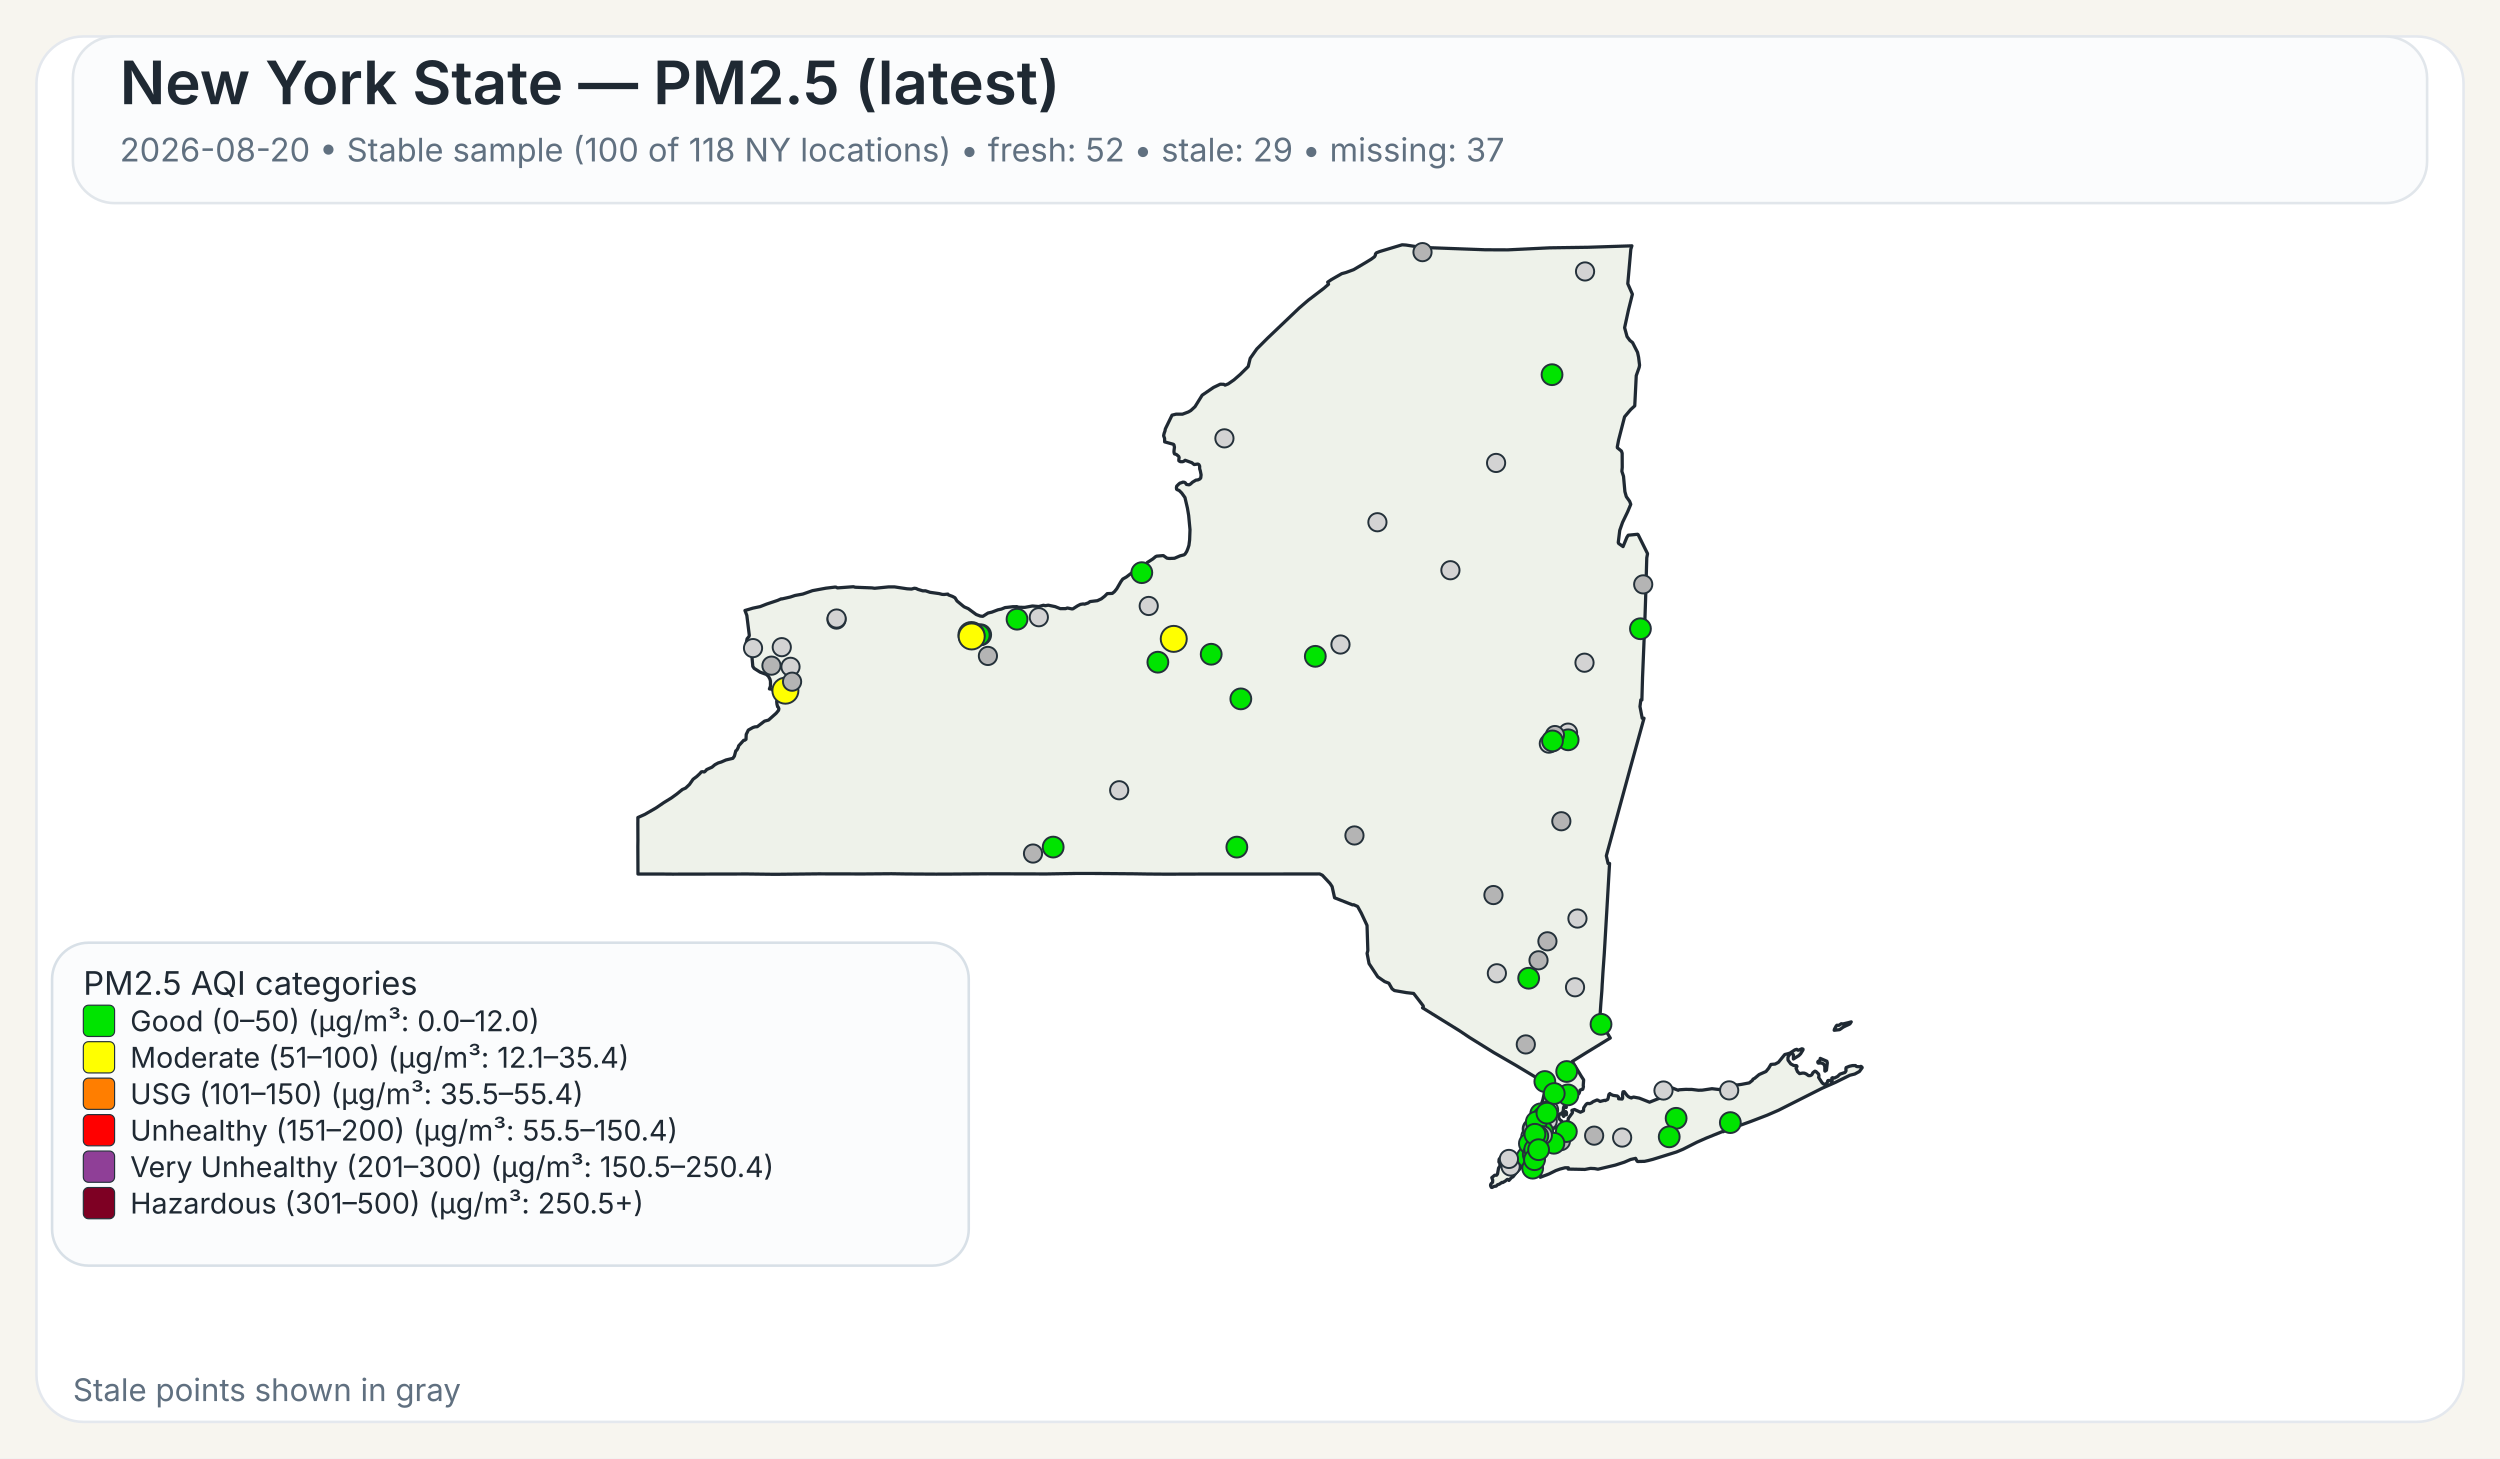
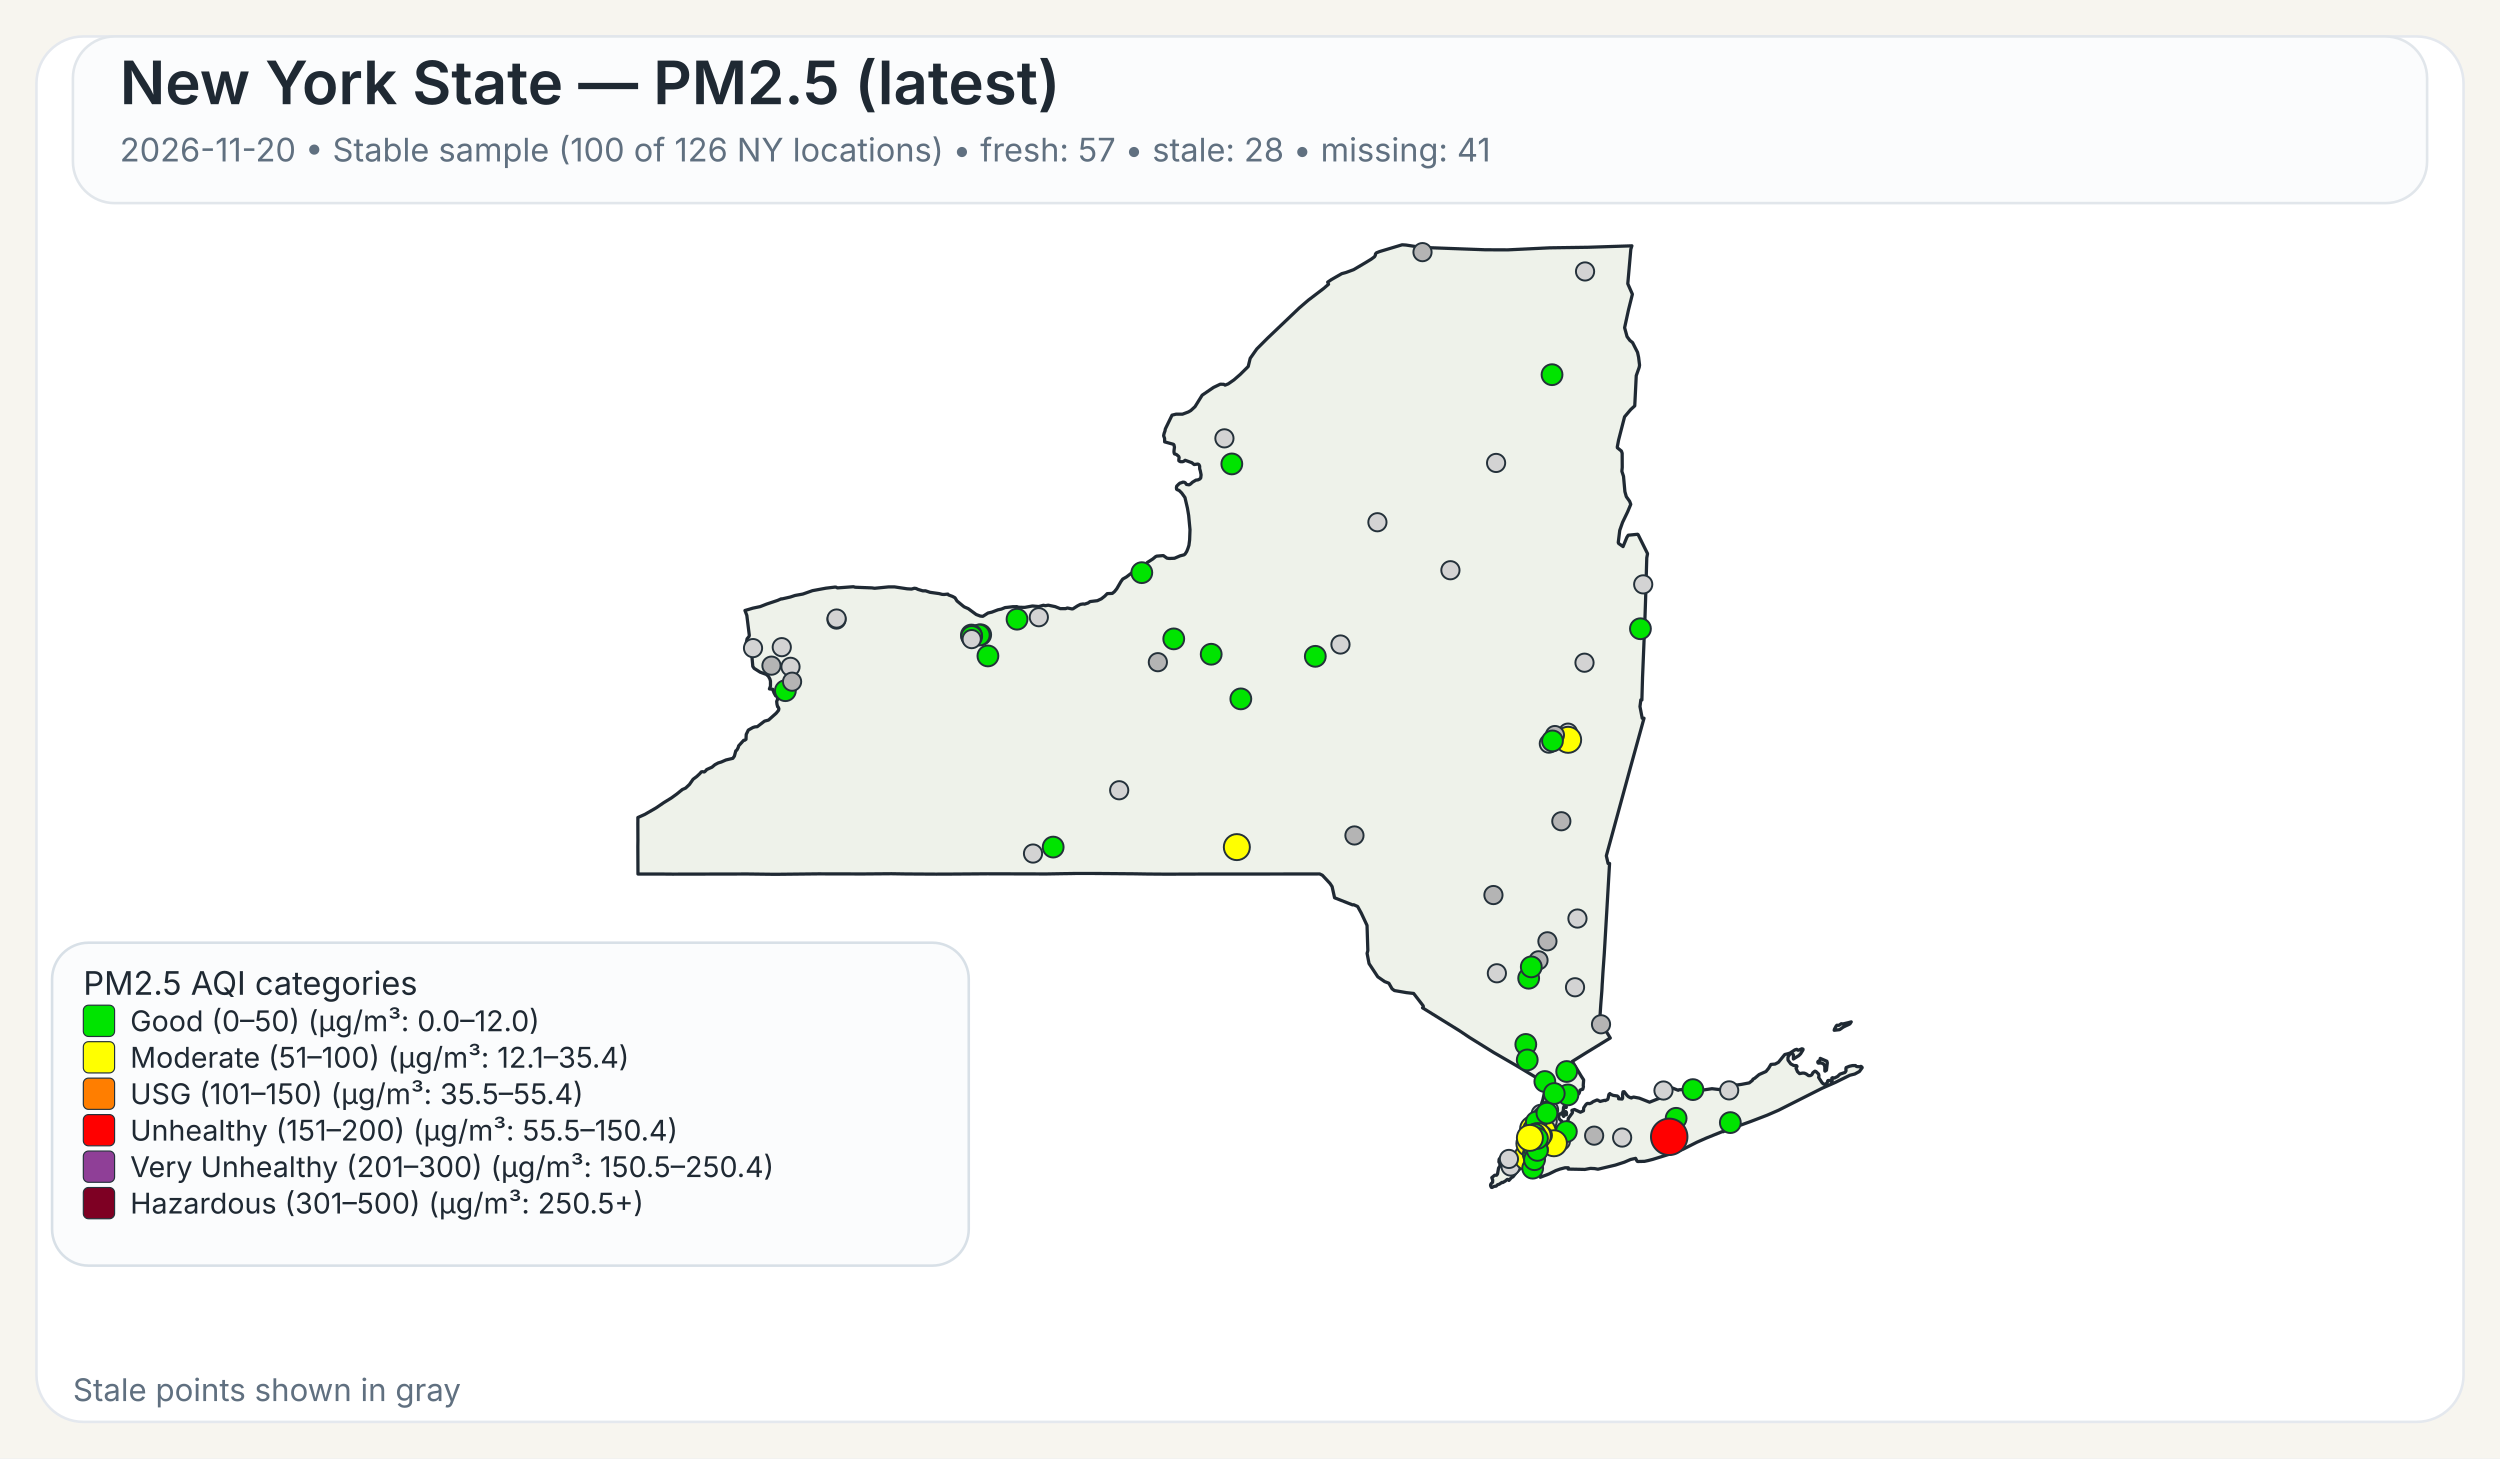
<svg xmlns="http://www.w3.org/2000/svg" width="960" height="560">
  <rect x="0" y="0" width="960" height="560" fill="#F7F5EF" />
  <rect x="14" y="14" width="932" height="532" rx="18" ry="18" fill="#FFFFFF" stroke="#E4E8EE" stroke-width="1" />
  <rect x="28" y="14" width="904" height="64" rx="16" ry="16" fill="#FBFCFD" stroke="#E1E6EB" stroke-width="1" />
  <text x="46" y="40" font-family="Public Sans, Inter, Aptos, Segoe UI, Arial, sans-serif" font-size="23" font-weight="600" fill="#1F2933">New York State — PM2.5 (latest)</text>
-   <text x="46" y="62" font-family="Public Sans, Inter, Aptos, Segoe UI, Arial, sans-serif" font-size="12.5" font-weight="400" fill="#607080">2026-08-20 • Stable sample (100 of 118 NY locations) • fresh: 52 • stale: 29 • missing: 37</text>
+   <text x="46" y="62" font-family="Public Sans, Inter, Aptos, Segoe UI, Arial, sans-serif" font-size="12.5" font-weight="400" fill="#607080">2026-11-20 • Stable sample (100 of 126 NY locations) • fresh: 57 • stale: 28 • missing: 41</text>
  <path d="M601.06,426.90 L601.23,426.83 L601.48,427.07 L601.55,427.32 L601.50,428.06 L601.28,428.08 L601.08,427.81 L601.04,427.27 L601.06,426.90 Z" fill="#EEF2EA" stroke="#1F2933" stroke-width="1.25" stroke-linejoin="round" />
  <path d="M585.16,439.66 L585.21,439.61 L585.24,439.63 L585.33,439.75 L585.00,440.50 L584.94,440.59 L584.83,440.54 L584.77,440.43 L584.80,440.38 L585.16,439.66 Z" fill="#EEF2EA" stroke="#1F2933" stroke-width="1.25" stroke-linejoin="round" />
  <path d="M579.00,452.87 L578.74,452.93 L578.02,453.54 L577.00,454.12 L576.75,454.04 L575.70,454.75 L575.07,454.93 L574.52,455.48 L573.72,455.58 L572.92,456.00 L572.71,455.95 L572.45,455.50 L572.36,455.05 L572.56,454.57 L573.14,454.01 L573.21,453.18 L572.85,452.21 L573.97,451.28 L574.68,451.28 L575.04,450.81 L575.45,448.53 L575.88,447.92 L575.97,447.53 L575.92,446.38 L575.63,446.32 L575.58,446.12 L575.66,445.16 L576.32,444.30 L576.87,444.03 L577.23,444.07 L577.46,444.30 L578.49,444.56 L580.44,444.30 L582.44,443.79 L583.07,443.83 L583.44,444.38 L583.57,445.77 L584.00,446.72 L584.43,447.38 L584.07,448.20 L583.53,448.95 L582.19,450.36 L580.96,451.93 L580.89,451.88 L580.35,452.27 L579.42,453.28 L579.25,452.99 L579.00,452.87 Z" fill="#EEF2EA" stroke="#1F2933" stroke-width="1.25" stroke-linejoin="round" />
  <path d="M698.65,407.28 L698.89,406.98 L698.98,406.42 L701.51,407.51 L701.69,408.12 L701.35,410.97 L700.83,411.31 L700.74,411.25 L700.74,409.57 L700.38,408.71 L700.19,408.52 L699.35,408.18 L698.24,408.24 L698.08,408.08 L698.02,407.81 L698.15,407.57 L698.65,407.28 Z" fill="#EEF2EA" stroke="#1F2933" stroke-width="1.25" stroke-linejoin="round" />
  <path d="M709.87,392.68 L710.87,392.40 L710.37,393.17 L709.71,393.51 L708.74,393.94 L707.77,394.42 L706.83,395.10 L706.37,395.39 L704.33,395.63 L704.44,395.18 L704.77,394.57 L705.12,393.94 L705.39,393.69 L706.11,393.74 L707.05,393.11 L707.70,393.19 L709.32,392.81 L709.87,392.68 Z" fill="#EEF2EA" stroke="#1F2933" stroke-width="1.25" stroke-linejoin="round" />
  <path d="M601.43,424.75 L601.44,424.82 L601.44,424.87 L601.44,424.97 L601.48,425.16 L601.44,425.24 L601.21,425.31 L600.95,425.08 L600.95,424.92 L601.10,424.88 L601.13,424.65 L601.23,424.58 L601.37,424.64 L601.42,424.70 L601.43,424.75 Z" fill="#EEF2EA" stroke="#1F2933" stroke-width="1.25" stroke-linejoin="round" />
  <path d="M623.05,163.10 L621.53,169.00 L621.04,171.61 L621.07,171.95 L622.62,173.20 L622.91,174.06 L622.94,179.46 L622.80,180.98 L623.43,182.92 L623.96,188.79 L624.50,190.70 L624.50,190.71 L625.79,192.51 L626.21,193.67 L625.60,195.12 L625.01,196.54 L623.06,200.59 L622.75,201.47 L621.98,203.67 L621.41,208.34 L621.56,208.68 L623.25,209.89 L624.72,206.33 L625.25,205.52 L628.84,205.16 L629.06,205.34 L632.45,212.18 L632.66,212.61 L632.36,214.21 L632.03,225.74 L632.03,225.80 L632.02,226.34 L632.00,227.05 L631.90,230.25 L631.64,238.09 L631.03,253.00 L630.74,259.97 L630.73,260.06 L630.73,260.23 L630.48,268.80 L630.08,268.74 L629.75,271.32 L630.61,275.80 L631.30,275.80 L628.80,284.88 L626.09,294.70 L622.63,307.38 L616.83,328.64 L617.50,331.57 L618.07,331.57 L617.02,349.62 L617.02,349.66 L616.71,354.88 L616.28,362.25 L616.04,366.27 L615.53,373.42 L615.30,377.22 L615.29,377.28 L615.29,377.35 L615.28,377.44 L615.28,377.49 L615.27,377.53 L615.19,379.03 L615.19,379.14 L615.18,379.18 L615.18,379.35 L615.17,379.49 L615.12,380.31 L615.09,380.73 L615.08,380.89 L614.72,385.46 L614.66,386.30 L614.29,391.98 L618.35,398.60 L616.75,399.56 L616.45,399.75 L610.52,403.39 L609.46,404.03 L609.01,404.31 L603.77,407.58 L605.77,410.89 L606.19,411.58 L606.62,412.29 L607.18,413.23 L608.08,414.62 L608.12,414.70 L607.96,416.83 L608.04,417.28 L607.81,418.17 L607.68,418.35 L607.54,418.27 L606.73,418.62 L606.42,419.73 L606.23,420.03 L605.55,420.48 L604.13,421.08 L603.54,421.65 L602.05,422.64 L600.59,424.82 L600.46,425.17 L600.38,425.37 L600.34,426.13 L600.15,426.98 L600.19,427.32 L600.39,427.51 L600.54,427.87 L600.54,428.09 L600.53,428.27 L600.60,428.55 L600.51,428.65 L600.44,428.71 L600.35,428.62 L600.18,428.29 L600.01,427.93 L600.10,427.54 L599.94,427.19 L599.85,427.21 L599.64,427.48 L599.51,427.81 L599.07,427.70 L598.72,427.92 L598.55,428.85 L598.57,429.17 L598.77,429.63 L599.21,430.17 L599.64,430.41 L600.31,431.59 L600.59,432.07 L600.90,432.04 L601.36,431.60 L601.36,431.60 L602.21,429.98 L602.19,429.51 L603.74,427.42 L603.84,427.11 L603.60,426.42 L603.67,426.33 L604.61,426.05 L606.88,427.09 L607.17,426.96 L608.05,426.54 L608.14,425.40 L608.93,424.24 L609.36,423.80 L609.77,423.70 L610.33,423.82 L611.26,423.43 L611.66,423.07 L613.16,422.42 L613.38,422.39 L614.46,422.95 L616.17,422.51 L616.43,422.62 L617.32,422.20 L617.49,421.82 L617.52,421.77 L617.81,420.28 L618.19,419.93 L618.22,419.96 L618.50,420.18 L618.60,420.26 L618.84,420.36 L619.48,420.63 L619.66,420.66 L619.90,420.69 L620.59,420.79 L621.03,420.85 L621.08,420.86 L621.49,421.26 L621.50,421.39 L621.55,421.93 L622.90,422.03 L623.09,421.64 L623.06,420.27 L623.21,419.33 L623.28,419.23 L623.69,419.22 L624.78,420.64 L625.29,421.11 L626.07,421.51 L626.50,421.62 L626.59,421.46 L627.35,421.28 L629.51,421.69 L629.51,421.69 L633.42,423.24 L638.19,421.34 L638.36,420.84 L638.45,419.18 L638.68,418.35 L640.49,417.89 L642.20,417.80 L644.45,418.67 L644.65,418.48 L647.29,418.32 L649.72,418.35 L652.18,418.65 L653.70,418.61 L657.40,418.06 L660.48,418.42 L661.32,417.62 L664.03,416.80 L665.53,416.46 L666.97,416.64 L668.73,416.40 L671.71,415.83 L672.90,414.88 L673.16,414.40 L673.82,414.05 L675.50,412.63 L678.13,411.46 L679.12,410.27 L680.04,408.74 L681.66,408.60 L682.91,407.93 L685.34,404.94 L686.69,404.59 L687.35,404.38 L689.21,403.16 L689.94,402.93 L690.28,403.23 L690.57,403.30 L691.93,402.73 L692.35,402.87 L692.38,403.11 L691.44,404.66 L690.75,405.35 L688.66,406.65 L688.68,405.06 L688.30,404.60 L687.92,404.54 L687.60,404.66 L687.09,405.06 L686.58,406.01 L686.59,407.08 L687.65,408.54 L688.81,409.15 L689.85,409.20 L690.06,409.50 L689.68,410.21 L690.24,411.51 L691.03,412.27 L692.17,412.06 L692.88,412.09 L693.59,412.39 L694.51,413.06 L695.19,413.03 L695.62,412.79 L695.84,412.56 L696.12,411.95 L696.83,411.38 L696.98,411.33 L697.37,411.49 L698.35,412.46 L698.48,413.14 L698.35,413.73 L699.60,415.66 L700.04,416.12 L700.44,416.32 L700.84,416.33 L701.58,415.93 L701.76,415.37 L701.81,415.13 L701.99,414.91 L702.86,414.89 L703.07,415.26 L703.12,415.25 L703.24,415.22 L703.45,415.13 L703.57,414.86 L703.45,414.38 L703.43,414.00 L703.70,413.83 L704.39,413.98 L705.62,413.37 L706.56,412.46 L708.48,411.82 L708.83,411.29 L708.88,410.85 L708.80,410.51 L708.92,409.94 L710.19,409.44 L711.31,409.19 L712.51,409.17 L712.73,409.44 L713.09,409.58 L714.27,409.63 L714.58,409.48 L714.99,409.75 L715.07,409.99 L714.02,411.45 L712.24,412.42 L710.34,412.90 L704.77,415.65 L699.71,417.88 L682.98,426.32 L678.57,428.24 L672.42,430.60 L662.20,434.30 L661.73,434.58 L661.49,434.51 L660.84,434.74 L655.19,437.03 L651.62,438.61 L646.31,441.30 L643.78,442.36 L638.41,444.04 L634.66,445.20 L632.83,445.67 L631.47,445.96 L631.32,445.96 L628.83,446.02 L628.63,445.87 L628.07,444.81 L626.15,445.24 L623.74,446.28 L621.85,446.89 L620.27,447.40 L613.61,448.98 L612.34,448.74 L610.73,448.66 L608.60,449.06 L605.36,448.99 L602.17,448.93 L602.19,448.77 L602.25,448.43 L600.97,448.42 L599.39,448.83 L599.07,448.91 L597.43,449.50 L594.79,450.81 L591.48,452.07 L591.48,451.26 L591.59,450.86 L591.41,450.49 L591.24,450.39 L590.88,450.18 L590.56,449.81 L590.00,449.87 L588.10,450.05 L587.46,450.03 L587.05,449.85 L586.87,449.72 L586.81,449.43 L587.15,448.99 L587.21,448.90 L587.49,448.42 L587.39,448.02 L586.94,447.62 L585.63,447.32 L585.23,446.64 L585.06,445.69 L585.31,444.71 L585.45,444.41 L585.68,443.96 L586.50,442.95 L586.37,441.37 L586.22,441.17 L586.16,441.08 L586.11,440.71 L586.29,440.19 L586.49,440.03 L586.59,439.53 L586.42,439.11 L586.13,438.91 L586.77,435.14 L587.04,434.58 L587.53,433.54 L588.00,432.56 L588.37,431.79 L590.66,426.98 L591.27,425.68 L591.55,425.09 L591.55,425.09 L591.90,424.00 L592.36,422.57 L592.47,422.24 L593.89,415.87 L593.37,415.86 L592.83,415.54 L585.14,410.91 L585.14,410.91 L582.09,409.08 L581.83,408.93 L574.90,404.92 L573.64,404.20 L565.84,399.35 L564.27,398.37 L560.37,395.76 L546.26,387.01 L546.57,386.68 L546.49,386.22 L542.83,381.48 L542.63,381.46 L540.06,381.17 L535.45,380.37 L534.54,379.69 L533.32,377.55 L531.70,376.93 L529.06,375.09 L525.71,370.01 L525.14,367.03 L524.96,366.10 L525.25,365.02 L524.94,355.37 L522.72,350.61 L521.32,348.08 L519.78,347.40 L519.41,347.49 L512.48,344.75 L511.52,340.44 L510.72,339.24 L507.79,336.09 L506.74,335.59 L502.43,335.60 L502.18,335.60 L499.75,335.60 L499.39,335.61 L499.35,335.61 L469.83,335.63 L469.66,335.63 L462.36,335.64 L461.30,335.63 L460.85,335.63 L460.00,335.64 L448.21,335.68 L447.85,335.68 L441.17,335.63 L440.91,335.63 L435.49,335.54 L435.46,335.54 L420.14,335.41 L418.99,335.41 L413.90,335.41 L413.83,335.41 L413.52,335.41 L412.93,335.41 L412.60,335.42 L411.23,335.45 L411.22,335.45 L408.74,335.48 L408.73,335.48 L401.77,335.60 L379.14,335.54 L372.91,335.59 L364.59,335.65 L360.26,335.66 L359.71,335.67 L347.88,335.60 L347.87,335.60 L342.30,335.51 L337.43,335.55 L331.40,335.60 L314.24,335.56 L297.70,335.74 L295.08,335.71 L287.13,335.61 L286.61,335.61 L258.23,335.67 L257.47,335.66 L253.93,335.63 L253.07,335.62 L253.07,335.63 L244.98,335.62 L244.93,325.04 L244.95,323.48 L244.96,322.52 L244.95,321.67 L244.95,321.16 L244.95,320.84 L244.93,316.08 L244.94,315.42 L244.94,313.93 L247.57,312.75 L251.88,310.27 L254.93,308.19 L257.77,306.44 L259.87,304.92 L262.02,303.17 L263.28,302.62 L264.74,301.24 L266.14,299.24 L267.54,298.19 L268.72,297.09 L269.32,296.39 L269.90,296.33 L270.33,296.44 L270.54,296.38 L271.04,295.92 L271.36,295.51 L273.40,294.60 L274.52,293.65 L275.81,292.96 L276.98,292.61 L278.76,291.83 L281.41,291.20 L282.01,290.34 L282.12,289.92 L282.55,288.31 L282.75,288.22 L283.00,287.95 L283.49,287.01 L283.63,286.42 L285.57,284.28 L285.90,284.29 L286.46,283.91 L286.55,282.02 L287.35,280.35 L289.13,279.36 L289.89,279.12 L290.78,279.05 L293.57,276.92 L295.12,276.50 L298.07,273.86 L298.97,272.76 L299.09,272.13 L298.79,271.45 L298.62,271.42 L298.36,270.43 L298.24,269.33 L298.55,268.66 L298.61,268.16 L298.25,267.28 L297.85,267.20 L297.24,266.09 L296.70,264.68 L295.46,264.54 L295.86,263.47 L295.86,261.59 L295.66,260.80 L295.08,259.71 L294.94,259.59 L294.28,258.99 L291.89,258.11 L289.57,256.64 L289.07,255.88 L288.57,250.10 L288.55,249.89 L286.78,249.43 L286.31,248.17 L286.88,245.30 L287.63,244.40 L287.73,243.95 L286.78,236.32 L286.06,234.43 L289.07,233.54 L291.93,232.93 L294.37,231.97 L298.62,230.55 L299.99,229.95 L300.12,230.02 L303.47,229.26 L305.29,228.66 L308.28,228.12 L312.00,226.81 L317.17,225.86 L320.65,225.44 L321.03,225.47 L321.59,225.76 L322.04,225.72 L327.70,225.30 L328.39,225.50 L334.82,225.75 L335.83,225.90 L341.09,225.38 L343.51,225.37 L348.32,226.10 L349.98,226.20 L350.03,226.20 L351.12,225.89 L351.79,225.98 L352.52,226.34 L354.31,226.87 L355.38,226.87 L357.13,227.45 L360.63,227.94 L361.77,228.24 L362.50,228.28 L363.98,228.13 L364.17,228.44 L365.74,229.01 L366.72,229.54 L367.48,230.77 L369.92,232.79 L370.31,233.07 L371.82,233.73 L373.38,234.88 L374.86,235.97 L376.42,236.57 L377.42,236.67 L379.40,235.40 L380.84,235.07 L383.21,234.17 L384.54,233.89 L385.93,233.32 L386.27,233.28 L386.83,233.22 L388.90,232.98 L390.48,232.95 L391.11,233.18 L393.48,233.24 L396.46,232.70 L398.89,232.91 L400.66,232.42 L401.43,232.58 L402.53,232.39 L405.18,232.95 L407.17,233.73 L409.20,233.71 L409.87,233.47 L411.66,233.83 L412.03,233.77 L413.80,232.63 L414.88,232.08 L415.91,231.92 L416.48,231.99 L417.81,231.55 L418.60,231.00 L421.39,230.66 L422.92,229.95 L424.23,228.91 L425.18,227.95 L425.69,227.93 L427.12,227.87 L427.93,227.21 L428.83,226.10 L430.44,223.32 L431.14,222.35 L431.96,221.89 L432.55,221.55 L435.18,219.53 L437.03,218.59 L437.61,217.92 L437.98,217.72 L438.51,217.88 L439.70,217.38 L440.56,215.99 L442.64,214.67 L443.82,213.70 L444.23,213.55 L446.72,213.34 L448.11,214.33 L448.97,214.45 L450.99,214.38 L453.20,213.43 L454.63,213.07 L455.05,212.77 L455.69,211.79 L456.17,210.59 L456.55,209.40 L456.81,207.36 L456.96,203.41 L456.73,200.97 L456.44,197.89 L455.97,195.10 L455.02,191.05 L453.78,189.32 L452.78,188.33 L452.13,188.08 L451.81,187.86 L451.74,187.30 L451.84,186.69 L452.22,186.31 L452.64,185.89 L453.10,185.51 L453.80,185.32 L454.18,185.14 L454.70,185.18 L455.13,185.37 L455.61,186.03 L456.63,186.18 L457.19,185.84 L457.91,185.17 L459.24,184.37 L460.00,184.28 L460.73,183.93 L461.08,183.54 L461.22,182.35 L460.90,180.72 L460.70,180.14 L460.66,179.72 L460.67,178.99 L460.38,178.40 L459.97,178.19 L458.56,178.39 L457.66,177.67 L455.09,176.75 L454.57,177.13 L454.12,177.30 L453.65,177.30 L453.29,177.28 L452.94,177.12 L452.67,176.90 L452.67,176.38 L452.79,175.72 L452.62,175.27 L451.89,174.63 L451.54,174.45 L451.01,174.30 L450.87,173.94 L450.80,173.54 L450.84,172.88 L450.99,171.72 L450.78,170.78 L450.56,170.60 L447.23,169.68 L447.20,168.34 L446.83,167.32 L447.02,166.42 L447.35,165.48 L447.50,164.69 L450.06,159.42 L451.61,159.04 L454.05,159.05 L456.36,158.18 L457.28,157.64 L458.88,156.17 L461.63,151.75 L465.96,148.79 L468.59,147.53 L469.94,147.58 L470.43,147.90 L471.65,147.40 L473.83,145.88 L476.29,143.74 L476.97,143.06 L479.31,140.74 L480.08,137.59 L482.60,134.01 L486.70,129.90 L498.91,118.26 L502.36,115.29 L508.27,110.78 L510.16,109.15 L509.83,108.34 L511.28,107.35 L515.25,105.08 L516.86,104.64 L519.80,103.55 L524.26,100.92 L526.51,99.55 L527.81,98.60 L528.14,98.00 L528.16,97.54 L528.55,97.08 L529.76,96.60 L538.43,94.00 L539.92,94.10 L544.47,94.80 L545.84,95.00 L570.26,95.91 L578.85,95.95 L585.96,95.61 L595.04,95.17 L609.91,94.95 L626.65,94.40 L626.23,95.73 L625.68,102.02 L625.07,108.95 L626.84,112.98 L625.33,119.03 L623.85,125.84 L624.79,129.27 L625.53,130.26 L625.83,130.68 L626.91,131.56 L626.91,131.56 L628.81,135.29 L629.22,137.19 L629.59,140.21 L629.45,141.06 L628.32,144.25 L627.83,154.15 L627.74,155.85 L626.19,157.27 L623.83,160.07 L623.05,163.10 Z" fill="#EEF2EA" stroke="#1F2933" stroke-width="1.25" stroke-linejoin="round" />
  <circle cx="574.80" cy="373.74" r="3.50" fill="lightgray" stroke="#24313A" stroke-width="0.75" />
  <circle cx="296.24" cy="255.61" r="3.50" fill="rgb(180,180,180)" stroke="#24313A" stroke-width="0.75" />
-   <circle cx="585.91" cy="401.06" r="3.50" fill="rgb(180,180,180)" stroke="#24313A" stroke-width="0.75" />
+   <circle cx="585.91" cy="401.06" r="4.00" fill="#00E400" stroke="#24313A" stroke-width="0.75" />
  <circle cx="590.67" cy="430.08" r="3.50" fill="lightgray" stroke="#24313A" stroke-width="0.75" />
  <circle cx="587.01" cy="375.64" r="4.00" fill="#00E400" stroke="#24313A" stroke-width="0.75" />
  <circle cx="580.07" cy="447.93" r="3.50" fill="lightgray" stroke="#24313A" stroke-width="0.75" />
  <circle cx="528.93" cy="200.54" r="3.50" fill="lightgray" stroke="#24313A" stroke-width="0.75" />
  <circle cx="622.90" cy="436.82" r="3.50" fill="lightgray" stroke="#24313A" stroke-width="0.75" />
  <circle cx="321.22" cy="237.92" r="3.50" fill="lightgray" stroke="#24313A" stroke-width="0.75" />
  <circle cx="556.96" cy="218.97" r="3.50" fill="lightgray" stroke="#24313A" stroke-width="0.75" />
  <circle cx="574.50" cy="177.77" r="3.50" fill="lightgray" stroke="#24313A" stroke-width="0.75" />
  <circle cx="429.77" cy="303.46" r="3.50" fill="lightgray" stroke="#24313A" stroke-width="0.75" />
  <circle cx="514.74" cy="247.49" r="3.50" fill="lightgray" stroke="#24313A" stroke-width="0.75" />
  <circle cx="470.18" cy="168.33" r="3.50" fill="lightgray" stroke="#24313A" stroke-width="0.75" />
  <circle cx="376.59" cy="243.75" r="4.00" fill="#00E400" stroke="#24313A" stroke-width="0.75" />
-   <circle cx="591.63" cy="427.72" r="4.00" fill="#00E400" stroke="#24313A" stroke-width="0.75" />
-   <circle cx="593.40" cy="430.37" r="4.00" fill="#00E400" stroke="#24313A" stroke-width="0.75" />
+   <circle cx="591.63" cy="427.72" r="3.50" fill="rgb(180,180,180)" stroke="#24313A" stroke-width="0.75" />
+   <circle cx="593.40" cy="430.37" r="3.50" fill="lightgray" stroke="#24313A" stroke-width="0.75" />
  <circle cx="593.93" cy="437.51" r="4.00" fill="#00E400" stroke="#24313A" stroke-width="0.75" />
  <circle cx="602.12" cy="281.33" r="3.50" fill="lightgray" stroke="#24313A" stroke-width="0.75" />
  <circle cx="398.91" cy="237.01" r="3.50" fill="lightgray" stroke="#24313A" stroke-width="0.75" />
  <circle cx="598.03" cy="436.67" r="4.00" fill="#00E400" stroke="#24313A" stroke-width="0.75" />
  <circle cx="595.98" cy="143.88" r="4.00" fill="#00E400" stroke="#24313A" stroke-width="0.75" />
  <circle cx="601.61" cy="411.46" r="4.00" fill="#00E400" stroke="#24313A" stroke-width="0.75" />
  <circle cx="608.45" cy="254.48" r="3.50" fill="lightgray" stroke="#24313A" stroke-width="0.75" />
  <circle cx="604.81" cy="379.11" r="3.50" fill="lightgray" stroke="#24313A" stroke-width="0.75" />
  <circle cx="588.51" cy="437.27" r="3.50" fill="rgb(180,180,180)" stroke="#24313A" stroke-width="0.75" />
  <circle cx="465.10" cy="251.23" r="4.00" fill="#00E400" stroke="#24313A" stroke-width="0.75" />
-   <circle cx="396.68" cy="327.76" r="3.50" fill="rgb(180,180,180)" stroke="#24313A" stroke-width="0.75" />
+   <circle cx="396.68" cy="327.76" r="3.50" fill="lightgray" stroke="#24313A" stroke-width="0.75" />
  <circle cx="643.63" cy="429.43" r="4.00" fill="#00E400" stroke="#24313A" stroke-width="0.75" />
-   <circle cx="586.47" cy="444.33" r="4.00" fill="#00E400" stroke="#24313A" stroke-width="0.75" />
+   <circle cx="586.47" cy="444.33" r="5.00" fill="#FFFF00" stroke="#24313A" stroke-width="0.75" />
  <circle cx="303.55" cy="256.06" r="3.50" fill="lightgray" stroke="#24313A" stroke-width="0.75" />
-   <circle cx="602.17" cy="284.09" r="4.00" fill="#00E400" stroke="#24313A" stroke-width="0.75" />
-   <circle cx="301.59" cy="265.22" r="5.00" fill="#FFFF00" stroke="#24313A" stroke-width="0.75" />
+   <circle cx="602.17" cy="284.09" r="5.00" fill="#FFFF00" stroke="#24313A" stroke-width="0.75" />
+   <circle cx="301.59" cy="265.22" r="4.00" fill="#00E400" stroke="#24313A" stroke-width="0.75" />
  <circle cx="321.26" cy="237.52" r="3.50" fill="lightgray" stroke="#24313A" stroke-width="0.75" />
  <circle cx="612.15" cy="436.09" r="3.50" fill="rgb(180,180,180)" stroke="#24313A" stroke-width="0.75" />
  <circle cx="587.88" cy="438.53" r="3.50" fill="rgb(180,180,180)" stroke="#24313A" stroke-width="0.75" />
  <circle cx="591.83" cy="440.12" r="3.50" fill="lightgray" stroke="#24313A" stroke-width="0.75" />
  <circle cx="594.32" cy="430.48" r="3.50" fill="lightgray" stroke="#24313A" stroke-width="0.75" />
  <circle cx="594.83" cy="426.21" r="3.50" fill="lightgray" stroke="#24313A" stroke-width="0.75" />
  <circle cx="605.74" cy="352.72" r="3.50" fill="lightgray" stroke="#24313A" stroke-width="0.75" />
  <circle cx="664.00" cy="418.71" r="3.50" fill="lightgray" stroke="#24313A" stroke-width="0.75" />
  <circle cx="546.24" cy="96.82" r="3.50" fill="rgb(180,180,180)" stroke="#24313A" stroke-width="0.75" />
  <circle cx="638.78" cy="418.76" r="3.50" fill="lightgray" stroke="#24313A" stroke-width="0.75" />
  <circle cx="304.16" cy="261.77" r="3.50" fill="rgb(180,180,180)" stroke="#24313A" stroke-width="0.75" />
-   <circle cx="441.11" cy="232.69" r="3.50" fill="lightgray" stroke="#24313A" stroke-width="0.75" />
  <circle cx="598.43" cy="436.52" r="4.00" fill="#00E400" stroke="#24313A" stroke-width="0.75" />
  <circle cx="376.03" cy="243.84" r="4.00" fill="#00E400" stroke="#24313A" stroke-width="0.75" />
  <circle cx="592.26" cy="428.72" r="3.50" fill="rgb(180,180,180)" stroke="#24313A" stroke-width="0.75" />
  <circle cx="579.43" cy="445.03" r="3.50" fill="lightgray" stroke="#24313A" stroke-width="0.75" />
  <circle cx="602.08" cy="420.44" r="4.00" fill="#00E400" stroke="#24313A" stroke-width="0.75" />
  <circle cx="590.18" cy="441.64" r="3.50" fill="rgb(180,180,180)" stroke="#24313A" stroke-width="0.75" />
  <circle cx="520.11" cy="320.82" r="3.50" fill="rgb(180,180,180)" stroke="#24313A" stroke-width="0.75" />
  <circle cx="601.48" cy="434.51" r="3.50" fill="rgb(180,180,180)" stroke="#24313A" stroke-width="0.75" />
  <circle cx="598.28" cy="436.62" r="3.50" fill="rgb(180,180,180)" stroke="#24313A" stroke-width="0.75" />
-   <circle cx="601.48" cy="434.52" r="3.50" fill="rgb(180,180,180)" stroke="#24313A" stroke-width="0.75" />
+   <circle cx="601.48" cy="434.52" r="3.50" fill="lightgray" stroke="#24313A" stroke-width="0.75" />
  <circle cx="608.66" cy="104.24" r="3.50" fill="lightgray" stroke="#24313A" stroke-width="0.75" />
-   <circle cx="373.02" cy="243.85" r="5.00" fill="#FFFF00" stroke="#24313A" stroke-width="0.75" />
+   <circle cx="373.02" cy="243.85" r="4.00" fill="#00E400" stroke="#24313A" stroke-width="0.75" />
  <circle cx="598.27" cy="436.67" r="3.50" fill="lightgray" stroke="#24313A" stroke-width="0.75" />
  <circle cx="598.28" cy="436.62" r="3.50" fill="lightgray" stroke="#24313A" stroke-width="0.75" />
  <circle cx="587.67" cy="436.46" r="3.50" fill="lightgray" stroke="#24313A" stroke-width="0.75" />
  <circle cx="590.79" cy="368.76" r="3.50" fill="rgb(180,180,180)" stroke="#24313A" stroke-width="0.75" />
  <circle cx="593.22" cy="415.30" r="4.00" fill="#00E400" stroke="#24313A" stroke-width="0.75" />
-   <circle cx="590.92" cy="439.03" r="4.00" fill="#00E400" stroke="#24313A" stroke-width="0.75" />
+   <circle cx="590.92" cy="439.03" r="5.00" fill="#FFFF00" stroke="#24313A" stroke-width="0.75" />
  <circle cx="300.20" cy="248.51" r="3.50" fill="lightgray" stroke="#24313A" stroke-width="0.75" />
  <circle cx="588.55" cy="448.58" r="4.00" fill="#00E400" stroke="#24313A" stroke-width="0.75" />
  <circle cx="592.77" cy="438.21" r="3.50" fill="lightgray" stroke="#24313A" stroke-width="0.75" />
  <circle cx="592.77" cy="438.23" r="3.50" fill="rgb(180,180,180)" stroke="#24313A" stroke-width="0.75" />
  <circle cx="592.78" cy="438.21" r="3.50" fill="rgb(180,180,180)" stroke="#24313A" stroke-width="0.75" />
  <circle cx="592.81" cy="438.17" r="3.50" fill="rgb(180,180,180)" stroke="#24313A" stroke-width="0.75" />
  <circle cx="592.70" cy="438.35" r="3.50" fill="rgb(180,180,180)" stroke="#24313A" stroke-width="0.75" />
  <circle cx="592.76" cy="438.20" r="3.50" fill="lightgray" stroke="#24313A" stroke-width="0.75" />
  <circle cx="592.66" cy="438.26" r="3.50" fill="lightgray" stroke="#24313A" stroke-width="0.75" />
  <circle cx="599.38" cy="438.19" r="3.50" fill="rgb(180,180,180)" stroke="#24313A" stroke-width="0.75" />
-   <circle cx="474.95" cy="325.29" r="4.00" fill="#00E400" stroke="#24313A" stroke-width="0.75" />
-   <circle cx="588.70" cy="433.55" r="4.00" fill="#00E400" stroke="#24313A" stroke-width="0.75" />
+   <circle cx="474.95" cy="325.29" r="5.00" fill="#FFFF00" stroke="#24313A" stroke-width="0.75" />
+   <circle cx="588.70" cy="433.55" r="5.00" fill="#FFFF00" stroke="#24313A" stroke-width="0.75" />
  <circle cx="601.48" cy="434.52" r="4.00" fill="#00E400" stroke="#24313A" stroke-width="0.75" />
  <circle cx="629.93" cy="241.44" r="4.00" fill="#00E400" stroke="#24313A" stroke-width="0.75" />
  <circle cx="599.55" cy="315.36" r="3.50" fill="rgb(180,180,180)" stroke="#24313A" stroke-width="0.75" />
  <circle cx="588.57" cy="437.98" r="3.50" fill="lightgray" stroke="#24313A" stroke-width="0.75" />
  <circle cx="595.75" cy="285.13" r="3.50" fill="rgb(180,180,180)" stroke="#24313A" stroke-width="0.75" />
  <circle cx="589.13" cy="443.87" r="4.00" fill="#00E400" stroke="#24313A" stroke-width="0.75" />
  <circle cx="594.21" cy="361.46" r="3.50" fill="rgb(180,180,180)" stroke="#24313A" stroke-width="0.75" />
-   <circle cx="614.79" cy="393.33" r="4.00" fill="#00E400" stroke="#24313A" stroke-width="0.75" />
+   <circle cx="614.79" cy="393.33" r="3.50" fill="rgb(180,180,180)" stroke="#24313A" stroke-width="0.75" />
  <circle cx="664.45" cy="431.08" r="3.50" fill="lightgray" stroke="#24313A" stroke-width="0.75" />
  <circle cx="597.09" cy="282.26" r="3.50" fill="rgb(180,180,180)" stroke="#24313A" stroke-width="0.75" />
  <circle cx="573.48" cy="343.70" r="3.50" fill="rgb(180,180,180)" stroke="#24313A" stroke-width="0.75" />
-   <circle cx="373.13" cy="244.40" r="5.00" fill="#FFFF00" stroke="#24313A" stroke-width="0.75" />
+   <circle cx="373.13" cy="244.40" r="4.00" fill="#00E400" stroke="#24313A" stroke-width="0.75" />
  <circle cx="590.03" cy="441.87" r="4.00" fill="#00E400" stroke="#24313A" stroke-width="0.75" />
  <circle cx="664.45" cy="431.08" r="4.00" fill="#00E400" stroke="#24313A" stroke-width="0.75" />
  <circle cx="596.83" cy="419.91" r="4.00" fill="#00E400" stroke="#24313A" stroke-width="0.75" />
-   <circle cx="640.98" cy="436.54" r="4.00" fill="#00E400" stroke="#24313A" stroke-width="0.75" />
-   <circle cx="587.29" cy="439.12" r="4.00" fill="#00E400" stroke="#24313A" stroke-width="0.75" />
+   <circle cx="640.98" cy="436.54" r="7.00" fill="#FF0000" stroke="#24313A" stroke-width="0.75" />
+   <circle cx="587.29" cy="439.12" r="5.00" fill="#FFFF00" stroke="#24313A" stroke-width="0.75" />
  <circle cx="589.23" cy="444.79" r="4.00" fill="#00E400" stroke="#24313A" stroke-width="0.75" />
  <circle cx="588.46" cy="433.42" r="3.50" fill="rgb(180,180,180)" stroke="#24313A" stroke-width="0.75" />
-   <circle cx="592.37" cy="434.42" r="4.00" fill="#00E400" stroke="#24313A" stroke-width="0.75" />
+   <circle cx="592.37" cy="434.42" r="5.00" fill="#FFFF00" stroke="#24313A" stroke-width="0.75" />
  <circle cx="594.75" cy="285.55" r="3.50" fill="lightgray" stroke="#24313A" stroke-width="0.75" />
-   <circle cx="630.99" cy="224.40" r="3.50" fill="rgb(180,180,180)" stroke="#24313A" stroke-width="0.75" />
-   <circle cx="590.52" cy="437.49" r="4.00" fill="#00E400" stroke="#24313A" stroke-width="0.75" />
+   <circle cx="630.99" cy="224.40" r="3.50" fill="lightgray" stroke="#24313A" stroke-width="0.75" />
+   <circle cx="590.52" cy="437.49" r="5.00" fill="#FFFF00" stroke="#24313A" stroke-width="0.75" />
  <circle cx="589.94" cy="430.85" r="4.00" fill="#00E400" stroke="#24313A" stroke-width="0.75" />
+   <circle cx="650.08" cy="418.41" r="4.00" fill="#00E400" stroke="#24313A" stroke-width="0.75" />
  <circle cx="596.15" cy="284.52" r="4.00" fill="#00E400" stroke="#24313A" stroke-width="0.75" />
  <circle cx="588.77" cy="443.25" r="4.00" fill="#00E400" stroke="#24313A" stroke-width="0.75" />
-   <circle cx="596.70" cy="439.01" r="4.00" fill="#00E400" stroke="#24313A" stroke-width="0.75" />
+   <circle cx="596.70" cy="439.01" r="5.00" fill="#FFFF00" stroke="#24313A" stroke-width="0.75" />
  <circle cx="390.54" cy="237.77" r="4.00" fill="#00E400" stroke="#24313A" stroke-width="0.75" />
  <circle cx="589.36" cy="441.38" r="4.00" fill="#00E400" stroke="#24313A" stroke-width="0.75" />
-   <circle cx="450.72" cy="245.33" r="5.00" fill="#FFFF00" stroke="#24313A" stroke-width="0.75" />
-   <circle cx="444.62" cy="254.28" r="4.00" fill="#00E400" stroke="#24313A" stroke-width="0.75" />
-   <circle cx="379.36" cy="251.88" r="3.50" fill="rgb(180,180,180)" stroke="#24313A" stroke-width="0.75" />
+   <circle cx="450.72" cy="245.33" r="4.00" fill="#00E400" stroke="#24313A" stroke-width="0.75" />
+   <circle cx="444.62" cy="254.28" r="3.50" fill="rgb(180,180,180)" stroke="#24313A" stroke-width="0.75" />
+   <circle cx="379.36" cy="251.88" r="4.00" fill="#00E400" stroke="#24313A" stroke-width="0.75" />
  <circle cx="594.02" cy="427.45" r="4.00" fill="#00E400" stroke="#24313A" stroke-width="0.75" />
  <circle cx="592.46" cy="435.94" r="3.50" fill="rgb(180,180,180)" stroke="#24313A" stroke-width="0.75" />
  <circle cx="289.16" cy="248.87" r="3.50" fill="lightgray" stroke="#24313A" stroke-width="0.75" />
  <circle cx="505.08" cy="252.03" r="4.00" fill="#00E400" stroke="#24313A" stroke-width="0.75" />
-   <circle cx="590.51" cy="436.23" r="4.00" fill="#00E400" stroke="#24313A" stroke-width="0.75" />
+   <circle cx="590.51" cy="436.23" r="5.00" fill="#FFFF00" stroke="#24313A" stroke-width="0.75" />
  <circle cx="589.41" cy="435.56" r="4.00" fill="#00E400" stroke="#24313A" stroke-width="0.75" />
  <circle cx="438.45" cy="219.90" r="4.00" fill="#00E400" stroke="#24313A" stroke-width="0.75" />
  <circle cx="589.25" cy="445.32" r="4.00" fill="#00E400" stroke="#24313A" stroke-width="0.75" />
-   <circle cx="590.82" cy="441.48" r="4.00" fill="#00E400" stroke="#24313A" stroke-width="0.75" />
+   <circle cx="590.82" cy="441.48" r="3.50" fill="rgb(180,180,180)" stroke="#24313A" stroke-width="0.75" />
  <circle cx="476.48" cy="268.37" r="4.00" fill="#00E400" stroke="#24313A" stroke-width="0.75" />
  <circle cx="404.42" cy="325.28" r="4.00" fill="#00E400" stroke="#24313A" stroke-width="0.75" />
+   <circle cx="586.46" cy="407.02" r="4.00" fill="#00E400" stroke="#24313A" stroke-width="0.75" />
+   <circle cx="590.18" cy="440.88" r="4.00" fill="#00E400" stroke="#24313A" stroke-width="0.75" />
+   <circle cx="590.36" cy="441.75" r="4.00" fill="#00E400" stroke="#24313A" stroke-width="0.75" />
+   <circle cx="588.01" cy="371.28" r="4.00" fill="#00E400" stroke="#24313A" stroke-width="0.75" />
+   <circle cx="590.39" cy="437.14" r="4.00" fill="#00E400" stroke="#24313A" stroke-width="0.75" />
+   <circle cx="473.02" cy="178.15" r="4.00" fill="#00E400" stroke="#24313A" stroke-width="0.75" />
+   <circle cx="373.13" cy="245.42" r="3.50" fill="lightgray" stroke="#24313A" stroke-width="0.75" />
+   <circle cx="587.48" cy="436.95" r="5.00" fill="#FFFF00" stroke="#24313A" stroke-width="0.75" />
  <rect x="20" y="362" width="352" height="124" rx="14" ry="14" fill="#FBFCFD" stroke="#D8E0E7" stroke-width="1" />
  <text x="32" y="382" font-family="Inter, Aptos, Segoe UI, Arial, sans-serif" font-size="12.5" fill="#1F2933">PM2.5 AQI categories</text>
  <rect x="32" y="386" width="12" height="12" rx="2" ry="2" fill="#00E400" stroke="#24313A" stroke-width="0.45" />
  <text x="50" y="396" font-family="Inter, Aptos, Segoe UI, Arial, sans-serif" font-size="11" fill="#1F2933">Good (0–50)  (µg/m³: 0.0–12.0)</text>
  <rect x="32" y="400" width="12" height="12" rx="2" ry="2" fill="#FFFF00" stroke="#24313A" stroke-width="0.45" />
  <text x="50" y="410" font-family="Inter, Aptos, Segoe UI, Arial, sans-serif" font-size="11" fill="#1F2933">Moderate (51–100)  (µg/m³: 12.1–35.4)</text>
  <rect x="32" y="414" width="12" height="12" rx="2" ry="2" fill="#FF7E00" stroke="#24313A" stroke-width="0.45" />
  <text x="50" y="424" font-family="Inter, Aptos, Segoe UI, Arial, sans-serif" font-size="11" fill="#1F2933">USG (101–150)  (µg/m³: 35.5–55.4)</text>
  <rect x="32" y="428" width="12" height="12" rx="2" ry="2" fill="#FF0000" stroke="#24313A" stroke-width="0.45" />
  <text x="50" y="438" font-family="Inter, Aptos, Segoe UI, Arial, sans-serif" font-size="11" fill="#1F2933">Unhealthy (151–200)  (µg/m³: 55.5–150.4)</text>
  <rect x="32" y="442" width="12" height="12" rx="2" ry="2" fill="#8F3F97" stroke="#24313A" stroke-width="0.45" />
  <text x="50" y="452" font-family="Inter, Aptos, Segoe UI, Arial, sans-serif" font-size="11" fill="#1F2933">Very Unhealthy (201–300)  (µg/m³: 150.5–250.4)</text>
  <rect x="32" y="456" width="12" height="12" rx="2" ry="2" fill="#7E0023" stroke="#24313A" stroke-width="0.45" />
  <text x="50" y="466" font-family="Inter, Aptos, Segoe UI, Arial, sans-serif" font-size="11" fill="#1F2933">Hazardous (301–500)  (µg/m³: 250.5+)</text>
  <text x="28" y="538" font-family="Inter, Aptos, Segoe UI, Arial, sans-serif" font-size="12" fill="#607080">Stale points shown in gray</text>
</svg>
